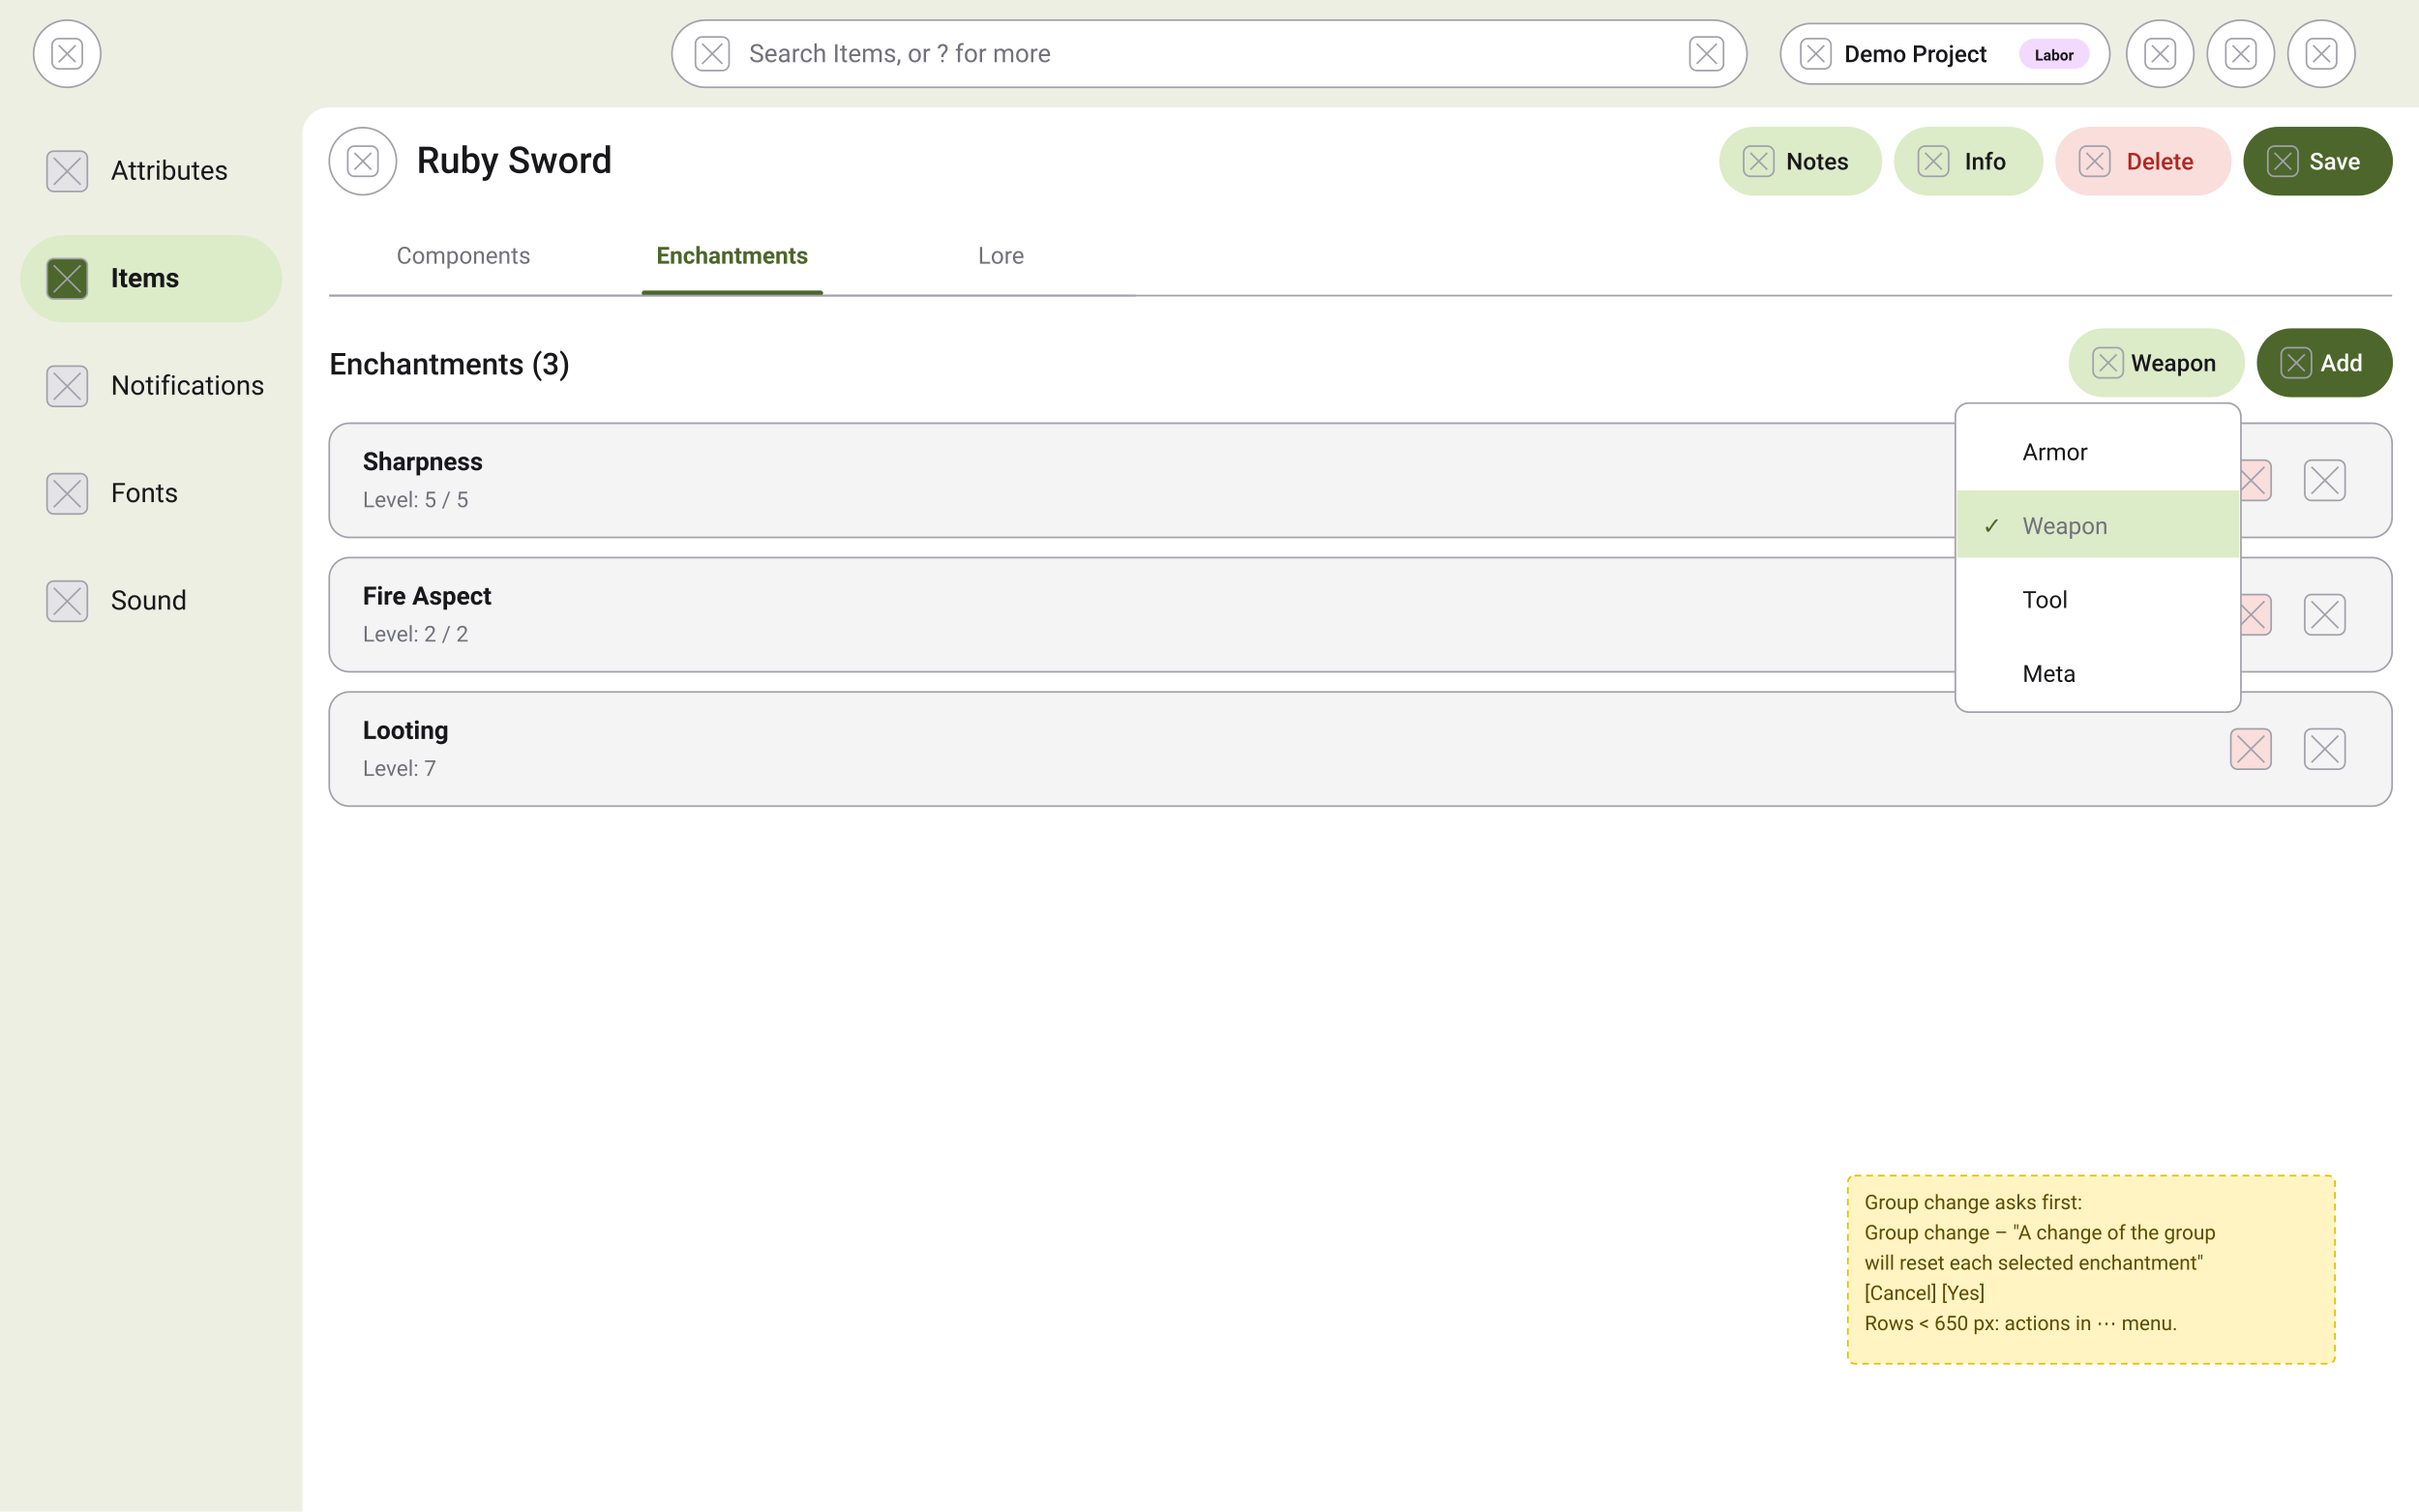
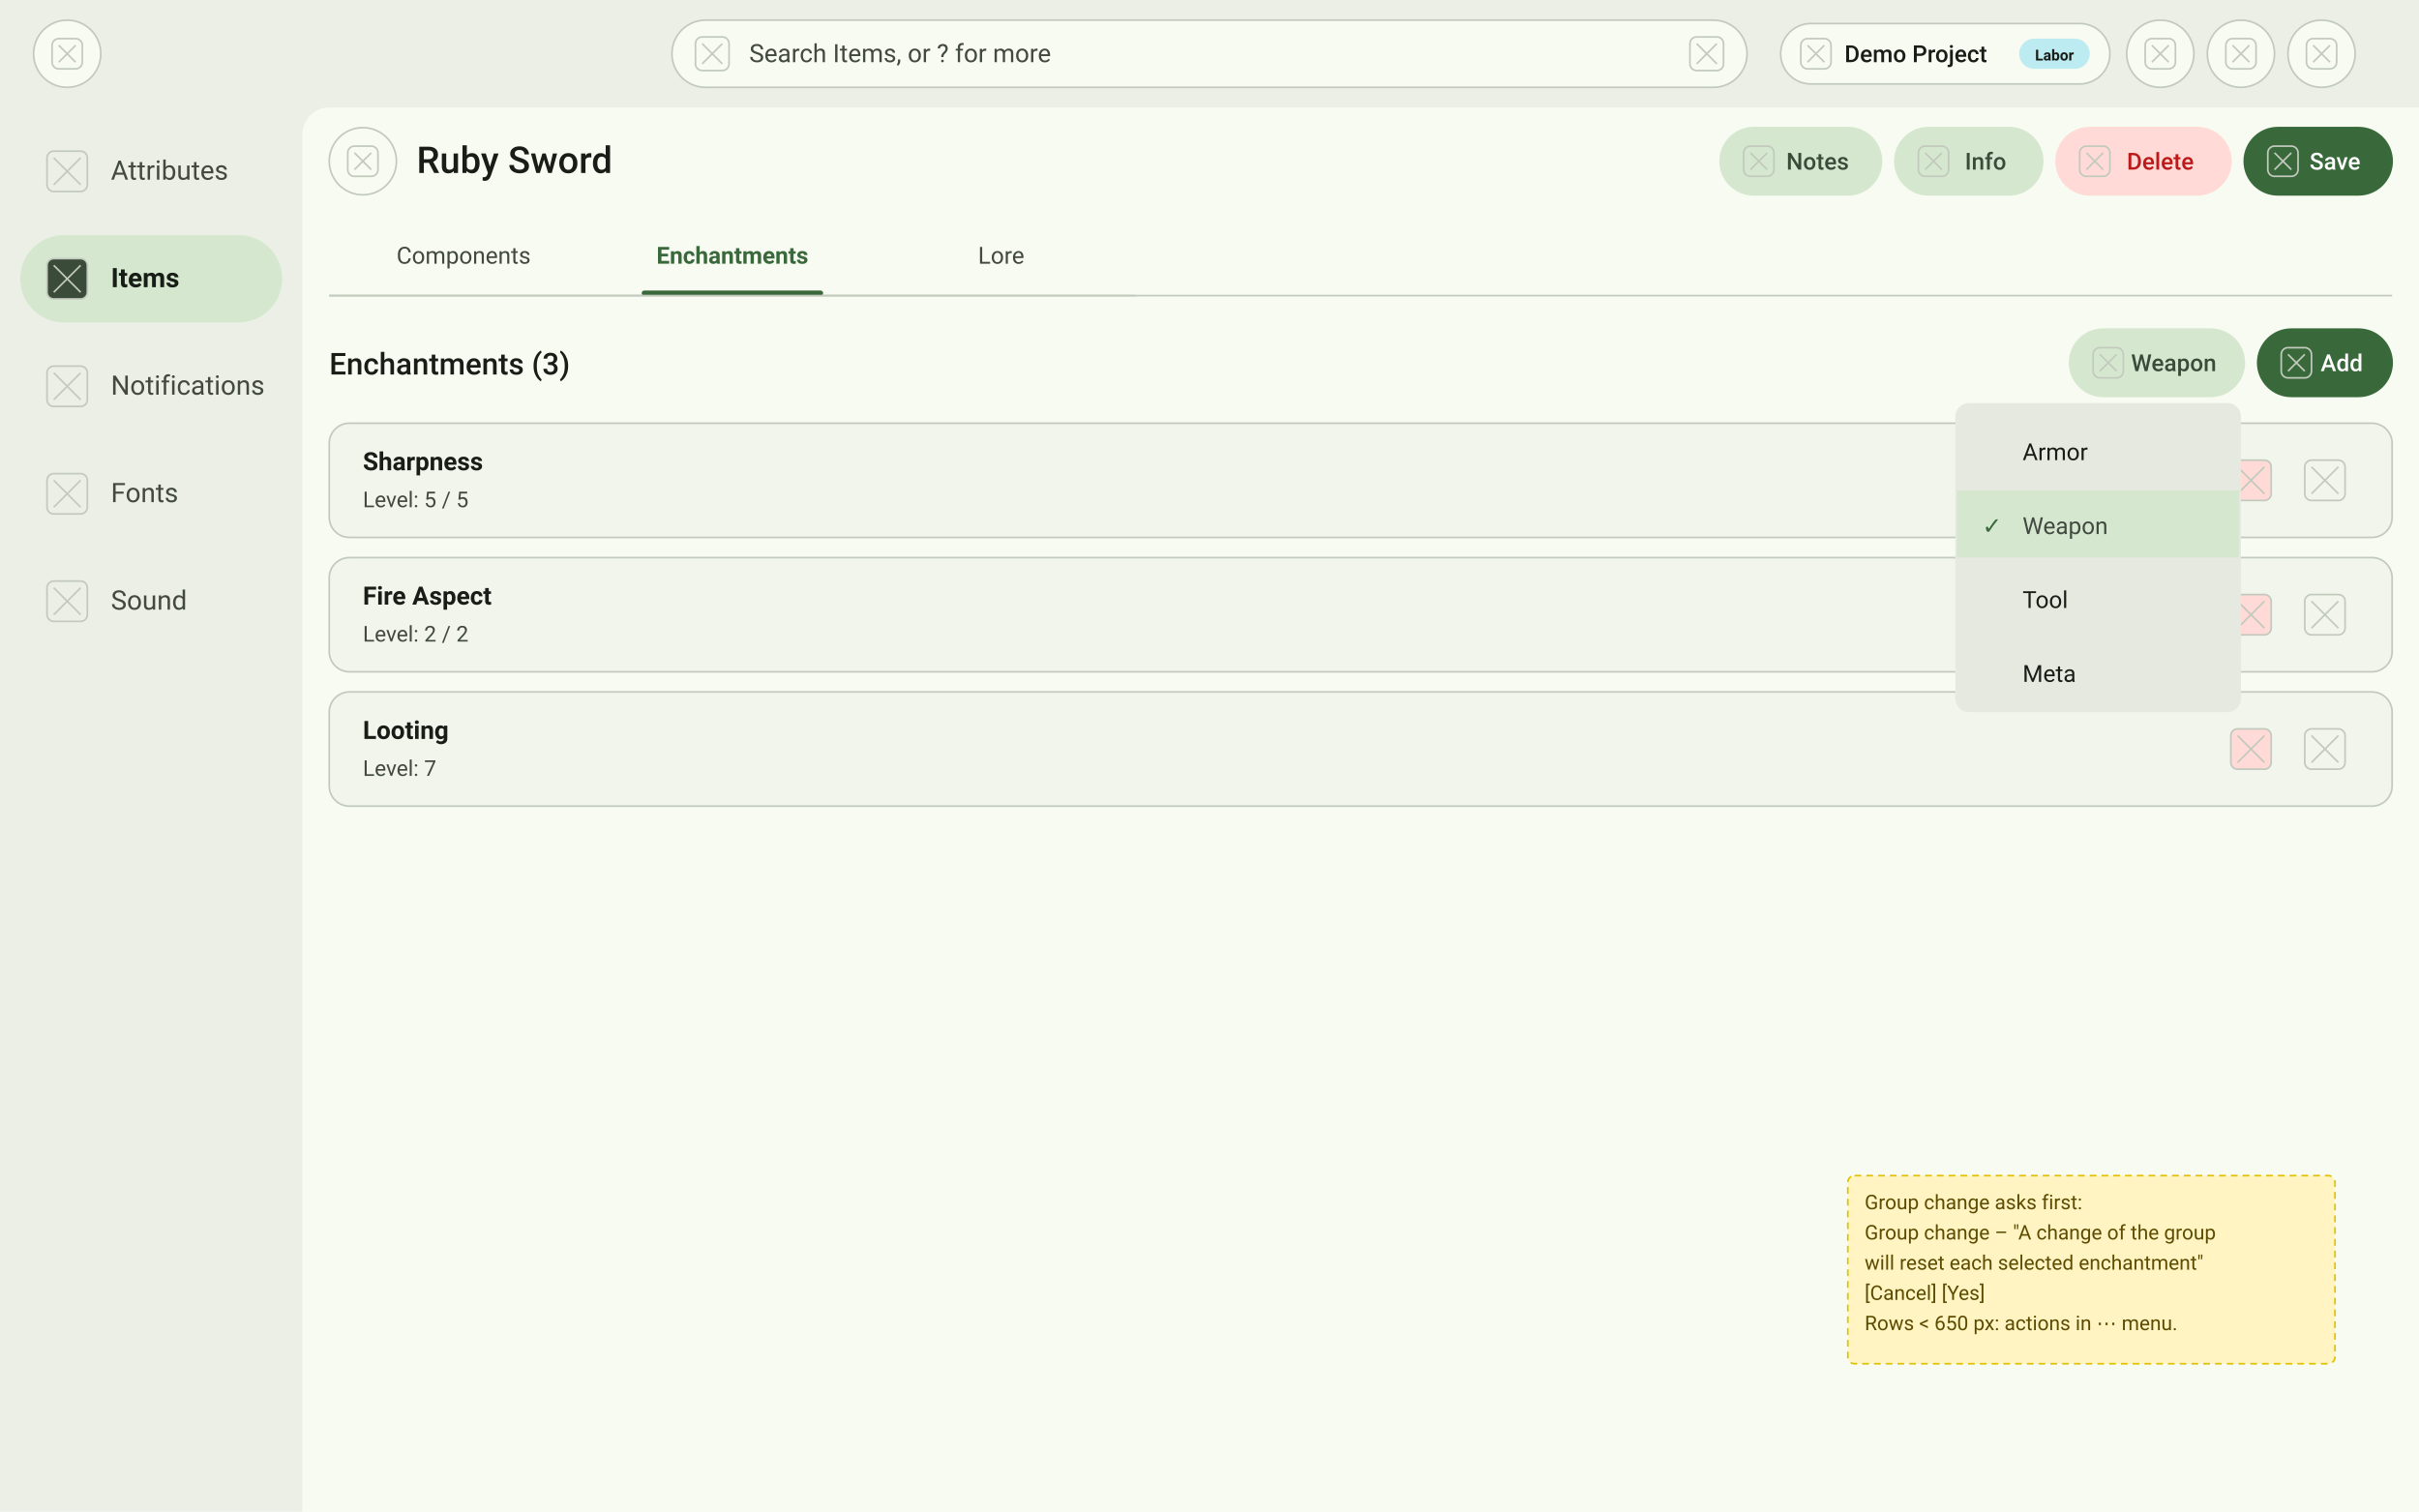
<svg xmlns="http://www.w3.org/2000/svg" width="1440" height="900" viewBox="0 0 1440 900">
-   <rect x="0" y="0" width="1440" height="900" rx="0" fill="#FFFFFF" stroke="none" stroke-width="1" />
-   <rect x="0" y="0" width="1440" height="900" rx="0" fill="#EEEFE3" stroke="none" stroke-width="1" />
-   <circle cx="40.0" cy="32.0" r="20.0" fill="#FFFFFF" stroke="#A1A1AA" />
-   <rect x="31.0" y="23.0" width="18" height="18" rx="4" fill="none" stroke="#A1A1AA" stroke-width="1" />
-   <line x1="35.0" y1="27.0" x2="45.0" y2="37.0" stroke="#A1A1AA" stroke-width="1" />
-   <line x1="45.0" y1="27.0" x2="35.0" y2="37.0" stroke="#A1A1AA" stroke-width="1" />
-   <rect x="400.0" y="12" width="640" height="40" rx="20" fill="#FFFFFF" stroke="#A1A1AA" stroke-width="1" />
-   <rect x="414.0" y="22" width="20" height="20" rx="4" fill="none" stroke="#A1A1AA" stroke-width="1" />
-   <line x1="418.0" y1="26" x2="430.0" y2="38" stroke="#A1A1AA" stroke-width="1" />
-   <line x1="430.0" y1="26" x2="418.0" y2="38" stroke="#A1A1AA" stroke-width="1" />
-   <text x="446.0" y="37" font-family="Work Sans, Roboto, Arial, sans-serif" font-size="15" font-weight="400" fill="#71717A" text-anchor="start">Search Items, or ? for more</text>
-   <rect x="1006.0" y="22" width="20" height="20" rx="4" fill="none" stroke="#A1A1AA" stroke-width="1" />
-   <line x1="1010.0" y1="26" x2="1022.0" y2="38" stroke="#A1A1AA" stroke-width="1" />
-   <line x1="1022.0" y1="26" x2="1010.0" y2="38" stroke="#A1A1AA" stroke-width="1" />
-   <rect x="1060" y="14" width="196" height="36" rx="18" fill="#FFFFFF" stroke="#A1A1AA" stroke-width="1" />
-   <rect x="1072" y="23" width="18" height="18" rx="4" fill="none" stroke="#A1A1AA" stroke-width="1" />
-   <line x1="1076" y1="27" x2="1086" y2="37" stroke="#A1A1AA" stroke-width="1" />
-   <line x1="1086" y1="27" x2="1076" y2="37" stroke="#A1A1AA" stroke-width="1" />
-   <text x="1098" y="37" font-family="Work Sans, Roboto, Arial, sans-serif" font-size="14" font-weight="500" fill="#18181B" text-anchor="start">Demo Project</text>
-   <rect x="1202" y="23" width="42" height="18" rx="9" fill="#F2DAFF" stroke="none" stroke-width="1" />
-   <text x="1223" y="36" font-family="Work Sans, Roboto, Arial, sans-serif" font-size="9" font-weight="700" fill="#18181B" text-anchor="middle">Labor</text>
-   <circle cx="1286.0" cy="32.0" r="20.0" fill="#FFFFFF" stroke="#A1A1AA" />
-   <rect x="1277.0" y="23.0" width="18" height="18" rx="4" fill="none" stroke="#A1A1AA" stroke-width="1" />
-   <line x1="1281.0" y1="27.0" x2="1291.0" y2="37.0" stroke="#A1A1AA" stroke-width="1" />
-   <line x1="1291.0" y1="27.0" x2="1281.0" y2="37.0" stroke="#A1A1AA" stroke-width="1" />
-   <circle cx="1334.0" cy="32.0" r="20.0" fill="#FFFFFF" stroke="#A1A1AA" />
-   <rect x="1325.0" y="23.0" width="18" height="18" rx="4" fill="none" stroke="#A1A1AA" stroke-width="1" />
-   <line x1="1329.0" y1="27.0" x2="1339.0" y2="37.0" stroke="#A1A1AA" stroke-width="1" />
-   <line x1="1339.0" y1="27.0" x2="1329.0" y2="37.0" stroke="#A1A1AA" stroke-width="1" />
-   <circle cx="1382.0" cy="32.0" r="20.0" fill="#FFFFFF" stroke="#A1A1AA" />
-   <rect x="1373.0" y="23.0" width="18" height="18" rx="4" fill="none" stroke="#A1A1AA" stroke-width="1" />
-   <line x1="1377.0" y1="27.0" x2="1387.0" y2="37.0" stroke="#A1A1AA" stroke-width="1" />
-   <line x1="1387.0" y1="27.0" x2="1377.0" y2="37.0" stroke="#A1A1AA" stroke-width="1" />
-   <rect x="28" y="90" width="24" height="24" rx="4" fill="#E4E4E7" stroke="#A1A1AA" stroke-width="1" />
-   <line x1="32" y1="94" x2="48" y2="110" stroke="#A1A1AA" stroke-width="1" />
-   <line x1="48" y1="94" x2="32" y2="110" stroke="#A1A1AA" stroke-width="1" />
-   <text x="66" y="107" font-family="Work Sans, Roboto, Arial, sans-serif" font-size="16" font-weight="400" fill="#18181B" text-anchor="start">Attributes</text>
-   <rect x="12" y="140" width="156" height="52" rx="26" fill="#DCEBC8" stroke="none" stroke-width="1" />
-   <rect x="28" y="154" width="24" height="24" rx="4" fill="#4C662B" stroke="#A1A1AA" stroke-width="1" />
-   <line x1="32" y1="158" x2="48" y2="174" stroke="#A1A1AA" stroke-width="1" />
-   <line x1="48" y1="158" x2="32" y2="174" stroke="#A1A1AA" stroke-width="1" />
-   <text x="66" y="171" font-family="Work Sans, Roboto, Arial, sans-serif" font-size="16" font-weight="600" fill="#18181B" text-anchor="start">Items</text>
-   <rect x="28" y="218" width="24" height="24" rx="4" fill="#E4E4E7" stroke="#A1A1AA" stroke-width="1" />
-   <line x1="32" y1="222" x2="48" y2="238" stroke="#A1A1AA" stroke-width="1" />
-   <line x1="48" y1="222" x2="32" y2="238" stroke="#A1A1AA" stroke-width="1" />
-   <text x="66" y="235" font-family="Work Sans, Roboto, Arial, sans-serif" font-size="16" font-weight="400" fill="#18181B" text-anchor="start">Notifications</text>
-   <rect x="28" y="282" width="24" height="24" rx="4" fill="#E4E4E7" stroke="#A1A1AA" stroke-width="1" />
-   <line x1="32" y1="286" x2="48" y2="302" stroke="#A1A1AA" stroke-width="1" />
-   <line x1="48" y1="286" x2="32" y2="302" stroke="#A1A1AA" stroke-width="1" />
-   <text x="66" y="299" font-family="Work Sans, Roboto, Arial, sans-serif" font-size="16" font-weight="400" fill="#18181B" text-anchor="start">Fonts</text>
-   <rect x="28" y="346" width="24" height="24" rx="4" fill="#E4E4E7" stroke="#A1A1AA" stroke-width="1" />
-   <line x1="32" y1="350" x2="48" y2="366" stroke="#A1A1AA" stroke-width="1" />
-   <line x1="48" y1="350" x2="32" y2="366" stroke="#A1A1AA" stroke-width="1" />
-   <text x="66" y="363" font-family="Work Sans, Roboto, Arial, sans-serif" font-size="16" font-weight="400" fill="#18181B" text-anchor="start">Sound</text>
-   <rect x="180" y="64" width="1280" height="856" rx="16" fill="#FFFFFF" stroke="none" stroke-width="1" />
-   <circle cx="216.0" cy="96.0" r="20.0" fill="#FFFFFF" stroke="#A1A1AA" />
-   <rect x="207.0" y="87.0" width="18" height="18" rx="4" fill="none" stroke="#A1A1AA" stroke-width="1" />
-   <line x1="211.0" y1="91.0" x2="221.0" y2="101.0" stroke="#A1A1AA" stroke-width="1" />
-   <line x1="221.0" y1="91.0" x2="211.0" y2="101.0" stroke="#A1A1AA" stroke-width="1" />
-   <text x="248" y="103" font-family="Work Sans, Roboto, Arial, sans-serif" font-size="22" font-weight="500" fill="#18181B" text-anchor="start">Ruby Sword</text>
-   <rect x="1336" y="76" width="88" height="40" rx="20.0" fill="#4C662B" stroke="#4C662B" stroke-width="1" />
-   <rect x="1350" y="87.0" width="18" height="18" rx="4" fill="none" stroke="#A1A1AA" stroke-width="1" />
-   <line x1="1354" y1="91.0" x2="1364" y2="101.0" stroke="#A1A1AA" stroke-width="1" />
-   <line x1="1364" y1="91.0" x2="1354" y2="101.0" stroke="#A1A1AA" stroke-width="1" />
+   <rect x="0" y="0" width="1440" height="900" rx="0" fill="#F7FBF1" stroke="none" stroke-width="1" />
+   <rect x="0" y="0" width="1440" height="900" rx="0" fill="#EBEFE6" stroke="none" stroke-width="1" />
+   <circle cx="40.0" cy="32.0" r="20.0" fill="#F7FBF1" stroke="#C2C9BD" />
+   <rect x="31.0" y="23.0" width="18" height="18" rx="4" fill="none" stroke="#C2C9BD" stroke-width="1" />
+   <line x1="35.0" y1="27.0" x2="45.0" y2="37.0" stroke="#C2C9BD" stroke-width="1" />
+   <line x1="45.0" y1="27.0" x2="35.0" y2="37.0" stroke="#C2C9BD" stroke-width="1" />
+   <rect x="400.0" y="12" width="640" height="40" rx="20" fill="#F7FBF1" stroke="#C2C9BD" stroke-width="1" />
+   <rect x="414.0" y="22" width="20" height="20" rx="4" fill="none" stroke="#C2C9BD" stroke-width="1" />
+   <line x1="418.0" y1="26" x2="430.0" y2="38" stroke="#C2C9BD" stroke-width="1" />
+   <line x1="430.0" y1="26" x2="418.0" y2="38" stroke="#C2C9BD" stroke-width="1" />
+   <text x="446.0" y="37" font-family="Work Sans, Roboto, Arial, sans-serif" font-size="15" font-weight="400" fill="#424940" text-anchor="start">Search Items, or ? for more</text>
+   <rect x="1006.0" y="22" width="20" height="20" rx="4" fill="none" stroke="#C2C9BD" stroke-width="1" />
+   <line x1="1010.0" y1="26" x2="1022.0" y2="38" stroke="#C2C9BD" stroke-width="1" />
+   <line x1="1022.0" y1="26" x2="1010.0" y2="38" stroke="#C2C9BD" stroke-width="1" />
+   <rect x="1060" y="14" width="196" height="36" rx="18" fill="#F7FBF1" stroke="#C2C9BD" stroke-width="1" />
+   <rect x="1072" y="23" width="18" height="18" rx="4" fill="none" stroke="#C2C9BD" stroke-width="1" />
+   <line x1="1076" y1="27" x2="1086" y2="37" stroke="#C2C9BD" stroke-width="1" />
+   <line x1="1086" y1="27" x2="1076" y2="37" stroke="#C2C9BD" stroke-width="1" />
+   <text x="1098" y="37" font-family="Work Sans, Roboto, Arial, sans-serif" font-size="14" font-weight="500" fill="#181D17" text-anchor="start">Demo Project</text>
+   <rect x="1202" y="23" width="42" height="18" rx="9" fill="#BCEBF1" stroke="none" stroke-width="1" />
+   <text x="1223" y="36" font-family="Work Sans, Roboto, Arial, sans-serif" font-size="9" font-weight="700" fill="#181D17" text-anchor="middle">Labor</text>
+   <circle cx="1286.0" cy="32.0" r="20.0" fill="#F7FBF1" stroke="#C2C9BD" />
+   <rect x="1277.0" y="23.0" width="18" height="18" rx="4" fill="none" stroke="#C2C9BD" stroke-width="1" />
+   <line x1="1281.0" y1="27.0" x2="1291.0" y2="37.0" stroke="#C2C9BD" stroke-width="1" />
+   <line x1="1291.0" y1="27.0" x2="1281.0" y2="37.0" stroke="#C2C9BD" stroke-width="1" />
+   <circle cx="1334.0" cy="32.0" r="20.0" fill="#F7FBF1" stroke="#C2C9BD" />
+   <rect x="1325.0" y="23.0" width="18" height="18" rx="4" fill="none" stroke="#C2C9BD" stroke-width="1" />
+   <line x1="1329.0" y1="27.0" x2="1339.0" y2="37.0" stroke="#C2C9BD" stroke-width="1" />
+   <line x1="1339.0" y1="27.0" x2="1329.0" y2="37.0" stroke="#C2C9BD" stroke-width="1" />
+   <circle cx="1382.0" cy="32.0" r="20.0" fill="#F7FBF1" stroke="#C2C9BD" />
+   <rect x="1373.0" y="23.0" width="18" height="18" rx="4" fill="none" stroke="#C2C9BD" stroke-width="1" />
+   <line x1="1377.0" y1="27.0" x2="1387.0" y2="37.0" stroke="#C2C9BD" stroke-width="1" />
+   <line x1="1387.0" y1="27.0" x2="1377.0" y2="37.0" stroke="#C2C9BD" stroke-width="1" />
+   <rect x="28" y="90" width="24" height="24" rx="4" fill="none" stroke="#C2C9BD" stroke-width="1" />
+   <line x1="32" y1="94" x2="48" y2="110" stroke="#C2C9BD" stroke-width="1" />
+   <line x1="48" y1="94" x2="32" y2="110" stroke="#C2C9BD" stroke-width="1" />
+   <text x="66" y="107" font-family="Work Sans, Roboto, Arial, sans-serif" font-size="16" font-weight="400" fill="#424940" text-anchor="start">Attributes</text>
+   <rect x="12" y="140" width="156" height="52" rx="26" fill="#D5E8CF" stroke="none" stroke-width="1" />
+   <rect x="28" y="154" width="24" height="24" rx="4" fill="#3B4B39" stroke="#C2C9BD" stroke-width="1" />
+   <line x1="32" y1="158" x2="48" y2="174" stroke="#C2C9BD" stroke-width="1" />
+   <line x1="48" y1="158" x2="32" y2="174" stroke="#C2C9BD" stroke-width="1" />
+   <text x="66" y="171" font-family="Work Sans, Roboto, Arial, sans-serif" font-size="16" font-weight="600" fill="#181D17" text-anchor="start">Items</text>
+   <rect x="28" y="218" width="24" height="24" rx="4" fill="none" stroke="#C2C9BD" stroke-width="1" />
+   <line x1="32" y1="222" x2="48" y2="238" stroke="#C2C9BD" stroke-width="1" />
+   <line x1="48" y1="222" x2="32" y2="238" stroke="#C2C9BD" stroke-width="1" />
+   <text x="66" y="235" font-family="Work Sans, Roboto, Arial, sans-serif" font-size="16" font-weight="400" fill="#424940" text-anchor="start">Notifications</text>
+   <rect x="28" y="282" width="24" height="24" rx="4" fill="none" stroke="#C2C9BD" stroke-width="1" />
+   <line x1="32" y1="286" x2="48" y2="302" stroke="#C2C9BD" stroke-width="1" />
+   <line x1="48" y1="286" x2="32" y2="302" stroke="#C2C9BD" stroke-width="1" />
+   <text x="66" y="299" font-family="Work Sans, Roboto, Arial, sans-serif" font-size="16" font-weight="400" fill="#424940" text-anchor="start">Fonts</text>
+   <rect x="28" y="346" width="24" height="24" rx="4" fill="none" stroke="#C2C9BD" stroke-width="1" />
+   <line x1="32" y1="350" x2="48" y2="366" stroke="#C2C9BD" stroke-width="1" />
+   <line x1="48" y1="350" x2="32" y2="366" stroke="#C2C9BD" stroke-width="1" />
+   <text x="66" y="363" font-family="Work Sans, Roboto, Arial, sans-serif" font-size="16" font-weight="400" fill="#424940" text-anchor="start">Sound</text>
+   <rect x="180" y="64" width="1280" height="856" rx="16" fill="#F7FBF1" stroke="none" stroke-width="1" />
+   <circle cx="216.0" cy="96.0" r="20.0" fill="#F7FBF1" stroke="#C2C9BD" />
+   <rect x="207.0" y="87.0" width="18" height="18" rx="4" fill="none" stroke="#C2C9BD" stroke-width="1" />
+   <line x1="211.0" y1="91.0" x2="221.0" y2="101.0" stroke="#C2C9BD" stroke-width="1" />
+   <line x1="221.0" y1="91.0" x2="211.0" y2="101.0" stroke="#C2C9BD" stroke-width="1" />
+   <text x="248" y="103" font-family="Work Sans, Roboto, Arial, sans-serif" font-size="22" font-weight="500" fill="#181D17" text-anchor="start">Ruby Sword</text>
+   <rect x="1336" y="76" width="88" height="40" rx="20.0" fill="#39693B" stroke="#39693B" stroke-width="1" />
+   <rect x="1350" y="87.0" width="18" height="18" rx="4" fill="none" stroke="#C2C9BD" stroke-width="1" />
+   <line x1="1354" y1="91.0" x2="1364" y2="101.0" stroke="#C2C9BD" stroke-width="1" />
+   <line x1="1364" y1="91.0" x2="1354" y2="101.0" stroke="#C2C9BD" stroke-width="1" />
  <text x="1390.0" y="101.0" font-family="Work Sans, Roboto, Arial, sans-serif" font-size="14" font-weight="500" fill="#FFFFFF" text-anchor="middle">Save</text>
-   <rect x="1224" y="76" width="104" height="40" rx="20.0" fill="#F9DEDC" stroke="#F9DEDC" stroke-width="1" />
-   <rect x="1238" y="87.0" width="18" height="18" rx="4" fill="none" stroke="#A1A1AA" stroke-width="1" />
-   <line x1="1242" y1="91.0" x2="1252" y2="101.0" stroke="#A1A1AA" stroke-width="1" />
-   <line x1="1252" y1="91.0" x2="1242" y2="101.0" stroke="#A1A1AA" stroke-width="1" />
-   <text x="1286.0" y="101.0" font-family="Work Sans, Roboto, Arial, sans-serif" font-size="14" font-weight="500" fill="#B3261E" text-anchor="middle">Delete</text>
-   <rect x="1128" y="76" width="88" height="40" rx="20.0" fill="#DCEBC8" stroke="#DCEBC8" stroke-width="1" />
-   <rect x="1142" y="87.0" width="18" height="18" rx="4" fill="none" stroke="#A1A1AA" stroke-width="1" />
-   <line x1="1146" y1="91.0" x2="1156" y2="101.0" stroke="#A1A1AA" stroke-width="1" />
-   <line x1="1156" y1="91.0" x2="1146" y2="101.0" stroke="#A1A1AA" stroke-width="1" />
-   <text x="1182.0" y="101.0" font-family="Work Sans, Roboto, Arial, sans-serif" font-size="14" font-weight="500" fill="#18181B" text-anchor="middle">Info</text>
-   <rect x="1024" y="76" width="96" height="40" rx="20.0" fill="#DCEBC8" stroke="#DCEBC8" stroke-width="1" />
-   <rect x="1038" y="87.0" width="18" height="18" rx="4" fill="none" stroke="#A1A1AA" stroke-width="1" />
-   <line x1="1042" y1="91.0" x2="1052" y2="101.0" stroke="#A1A1AA" stroke-width="1" />
-   <line x1="1052" y1="91.0" x2="1042" y2="101.0" stroke="#A1A1AA" stroke-width="1" />
-   <text x="1082.0" y="101.0" font-family="Work Sans, Roboto, Arial, sans-serif" font-size="14" font-weight="500" fill="#18181B" text-anchor="middle">Notes</text>
-   <line x1="196" y1="176" x2="676" y2="176" stroke="#A1A1AA" stroke-width="1" />
-   <text x="276.0" y="157.0" font-family="Work Sans, Roboto, Arial, sans-serif" font-size="14" font-weight="400" fill="#71717A" text-anchor="middle">Components</text>
-   <text x="436.0" y="157.0" font-family="Work Sans, Roboto, Arial, sans-serif" font-size="14" font-weight="600" fill="#4C662B" text-anchor="middle">Enchantments</text>
-   <rect x="382.0" y="173" width="108" height="3" rx="1.5" fill="#4C662B" stroke="none" stroke-width="1" />
-   <text x="596.0" y="157.0" font-family="Work Sans, Roboto, Arial, sans-serif" font-size="14" font-weight="400" fill="#71717A" text-anchor="middle">Lore</text>
-   <line x1="196" y1="176" x2="1424" y2="176" stroke="#A1A1AA" stroke-width="1" />
-   <text x="196" y="223" font-family="Work Sans, Roboto, Arial, sans-serif" font-size="18" font-weight="500" fill="#18181B" text-anchor="start">Enchantments (3)</text>
-   <rect x="1344" y="196" width="80" height="40" rx="20.0" fill="#4C662B" stroke="#4C662B" stroke-width="1" />
-   <rect x="1358" y="207.0" width="18" height="18" rx="4" fill="none" stroke="#A1A1AA" stroke-width="1" />
-   <line x1="1362" y1="211.0" x2="1372" y2="221.0" stroke="#A1A1AA" stroke-width="1" />
-   <line x1="1372" y1="211.0" x2="1362" y2="221.0" stroke="#A1A1AA" stroke-width="1" />
+   <rect x="1224" y="76" width="104" height="40" rx="20.0" fill="#FFDAD6" stroke="#FFDAD6" stroke-width="1" />
+   <rect x="1238" y="87.0" width="18" height="18" rx="4" fill="none" stroke="#C2C9BD" stroke-width="1" />
+   <line x1="1242" y1="91.0" x2="1252" y2="101.0" stroke="#C2C9BD" stroke-width="1" />
+   <line x1="1252" y1="91.0" x2="1242" y2="101.0" stroke="#C2C9BD" stroke-width="1" />
+   <text x="1286.0" y="101.0" font-family="Work Sans, Roboto, Arial, sans-serif" font-size="14" font-weight="500" fill="#BA1A1A" text-anchor="middle">Delete</text>
+   <rect x="1128" y="76" width="88" height="40" rx="20.0" fill="#D5E8CF" stroke="#D5E8CF" stroke-width="1" />
+   <rect x="1142" y="87.0" width="18" height="18" rx="4" fill="none" stroke="#C2C9BD" stroke-width="1" />
+   <line x1="1146" y1="91.0" x2="1156" y2="101.0" stroke="#C2C9BD" stroke-width="1" />
+   <line x1="1156" y1="91.0" x2="1146" y2="101.0" stroke="#C2C9BD" stroke-width="1" />
+   <text x="1182.0" y="101.0" font-family="Work Sans, Roboto, Arial, sans-serif" font-size="14" font-weight="500" fill="#3B4B39" text-anchor="middle">Info</text>
+   <rect x="1024" y="76" width="96" height="40" rx="20.0" fill="#D5E8CF" stroke="#D5E8CF" stroke-width="1" />
+   <rect x="1038" y="87.0" width="18" height="18" rx="4" fill="none" stroke="#C2C9BD" stroke-width="1" />
+   <line x1="1042" y1="91.0" x2="1052" y2="101.0" stroke="#C2C9BD" stroke-width="1" />
+   <line x1="1052" y1="91.0" x2="1042" y2="101.0" stroke="#C2C9BD" stroke-width="1" />
+   <text x="1082.0" y="101.0" font-family="Work Sans, Roboto, Arial, sans-serif" font-size="14" font-weight="500" fill="#3B4B39" text-anchor="middle">Notes</text>
+   <line x1="196" y1="176" x2="676" y2="176" stroke="#C2C9BD" stroke-width="1" />
+   <text x="276.0" y="157.0" font-family="Work Sans, Roboto, Arial, sans-serif" font-size="14" font-weight="400" fill="#424940" text-anchor="middle">Components</text>
+   <text x="436.0" y="157.0" font-family="Work Sans, Roboto, Arial, sans-serif" font-size="14" font-weight="600" fill="#39693B" text-anchor="middle">Enchantments</text>
+   <rect x="382.0" y="173" width="108" height="3" rx="1.5" fill="#39693B" stroke="none" stroke-width="1" />
+   <text x="596.0" y="157.0" font-family="Work Sans, Roboto, Arial, sans-serif" font-size="14" font-weight="400" fill="#424940" text-anchor="middle">Lore</text>
+   <line x1="196" y1="176" x2="1424" y2="176" stroke="#C2C9BD" stroke-width="1" />
+   <text x="196" y="223" font-family="Work Sans, Roboto, Arial, sans-serif" font-size="18" font-weight="500" fill="#181D17" text-anchor="start">Enchantments (3)</text>
+   <rect x="1344" y="196" width="80" height="40" rx="20.0" fill="#39693B" stroke="#39693B" stroke-width="1" />
+   <rect x="1358" y="207.0" width="18" height="18" rx="4" fill="none" stroke="#C2C9BD" stroke-width="1" />
+   <line x1="1362" y1="211.0" x2="1372" y2="221.0" stroke="#C2C9BD" stroke-width="1" />
+   <line x1="1372" y1="211.0" x2="1362" y2="221.0" stroke="#C2C9BD" stroke-width="1" />
  <text x="1394.0" y="221.0" font-family="Work Sans, Roboto, Arial, sans-serif" font-size="14" font-weight="500" fill="#FFFFFF" text-anchor="middle">Add</text>
-   <rect x="1232" y="196" width="104" height="40" rx="20.0" fill="#DCEBC8" stroke="#DCEBC8" stroke-width="1" />
-   <rect x="1246" y="207.0" width="18" height="18" rx="4" fill="none" stroke="#A1A1AA" stroke-width="1" />
-   <line x1="1250" y1="211.0" x2="1260" y2="221.0" stroke="#A1A1AA" stroke-width="1" />
-   <line x1="1260" y1="211.0" x2="1250" y2="221.0" stroke="#A1A1AA" stroke-width="1" />
-   <text x="1294.0" y="221.0" font-family="Work Sans, Roboto, Arial, sans-serif" font-size="14" font-weight="500" fill="#18181B" text-anchor="middle">Weapon</text>
-   <rect x="196" y="252" width="1228" height="68" rx="12" fill="#F4F4F5" stroke="#A1A1AA" stroke-width="1" />
-   <text x="216" y="280" font-family="Work Sans, Roboto, Arial, sans-serif" font-size="15" font-weight="700" fill="#18181B" text-anchor="start">Sharpness</text>
-   <text x="216" y="302" font-family="Work Sans, Roboto, Arial, sans-serif" font-size="13" font-weight="400" fill="#71717A" text-anchor="start">Level: 5 / 5</text>
-   <rect x="1328" y="274" width="24" height="24" rx="4" fill="#F9DEDC" stroke="#A1A1AA" stroke-width="1" />
-   <line x1="1332" y1="278" x2="1348" y2="294" stroke="#A1A1AA" stroke-width="1" />
-   <line x1="1348" y1="278" x2="1332" y2="294" stroke="#A1A1AA" stroke-width="1" />
-   <rect x="1372" y="274" width="24" height="24" rx="4" fill="none" stroke="#A1A1AA" stroke-width="1" />
-   <line x1="1376" y1="278" x2="1392" y2="294" stroke="#A1A1AA" stroke-width="1" />
-   <line x1="1392" y1="278" x2="1376" y2="294" stroke="#A1A1AA" stroke-width="1" />
-   <rect x="196" y="332" width="1228" height="68" rx="12" fill="#F4F4F5" stroke="#A1A1AA" stroke-width="1" />
-   <text x="216" y="360" font-family="Work Sans, Roboto, Arial, sans-serif" font-size="15" font-weight="700" fill="#18181B" text-anchor="start">Fire Aspect</text>
-   <text x="216" y="382" font-family="Work Sans, Roboto, Arial, sans-serif" font-size="13" font-weight="400" fill="#71717A" text-anchor="start">Level: 2 / 2</text>
-   <rect x="1328" y="354" width="24" height="24" rx="4" fill="#F9DEDC" stroke="#A1A1AA" stroke-width="1" />
-   <line x1="1332" y1="358" x2="1348" y2="374" stroke="#A1A1AA" stroke-width="1" />
-   <line x1="1348" y1="358" x2="1332" y2="374" stroke="#A1A1AA" stroke-width="1" />
-   <rect x="1372" y="354" width="24" height="24" rx="4" fill="none" stroke="#A1A1AA" stroke-width="1" />
-   <line x1="1376" y1="358" x2="1392" y2="374" stroke="#A1A1AA" stroke-width="1" />
-   <line x1="1392" y1="358" x2="1376" y2="374" stroke="#A1A1AA" stroke-width="1" />
-   <rect x="196" y="412" width="1228" height="68" rx="12" fill="#F4F4F5" stroke="#A1A1AA" stroke-width="1" />
-   <text x="216" y="440" font-family="Work Sans, Roboto, Arial, sans-serif" font-size="15" font-weight="700" fill="#18181B" text-anchor="start">Looting</text>
-   <text x="216" y="462" font-family="Work Sans, Roboto, Arial, sans-serif" font-size="13" font-weight="400" fill="#71717A" text-anchor="start">Level: 7</text>
-   <rect x="1328" y="434" width="24" height="24" rx="4" fill="#F9DEDC" stroke="#A1A1AA" stroke-width="1" />
-   <line x1="1332" y1="438" x2="1348" y2="454" stroke="#A1A1AA" stroke-width="1" />
-   <line x1="1348" y1="438" x2="1332" y2="454" stroke="#A1A1AA" stroke-width="1" />
-   <rect x="1372" y="434" width="24" height="24" rx="4" fill="none" stroke="#A1A1AA" stroke-width="1" />
-   <line x1="1376" y1="438" x2="1392" y2="454" stroke="#A1A1AA" stroke-width="1" />
-   <line x1="1392" y1="438" x2="1376" y2="454" stroke="#A1A1AA" stroke-width="1" />
-   <rect x="1164" y="240" width="170" height="184" rx="8" fill="#FFFFFF" stroke="#A1A1AA" stroke-width="1" />
-   <text x="1204" y="274" font-family="Work Sans, Roboto, Arial, sans-serif" font-size="14" font-weight="400" fill="#18181B" text-anchor="start">Armor</text>
-   <rect x="1165" y="292" width="168" height="40" rx="0" fill="#DCEBC8" stroke="none" stroke-width="1" />
-   <text x="1180" y="318" font-family="Work Sans, Roboto, Arial, sans-serif" font-size="14" font-weight="400" fill="#4C662B" text-anchor="start">✓</text>
-   <text x="1204" y="318" font-family="Work Sans, Roboto, Arial, sans-serif" font-size="14" font-weight="400" fill="#71717A" text-anchor="start">Weapon</text>
-   <text x="1204" y="362" font-family="Work Sans, Roboto, Arial, sans-serif" font-size="14" font-weight="400" fill="#18181B" text-anchor="start">Tool</text>
-   <text x="1204" y="406" font-family="Work Sans, Roboto, Arial, sans-serif" font-size="14" font-weight="400" fill="#18181B" text-anchor="start">Meta</text>
+   <rect x="1232" y="196" width="104" height="40" rx="20.0" fill="#D5E8CF" stroke="#D5E8CF" stroke-width="1" />
+   <rect x="1246" y="207.0" width="18" height="18" rx="4" fill="none" stroke="#C2C9BD" stroke-width="1" />
+   <line x1="1250" y1="211.0" x2="1260" y2="221.0" stroke="#C2C9BD" stroke-width="1" />
+   <line x1="1260" y1="211.0" x2="1250" y2="221.0" stroke="#C2C9BD" stroke-width="1" />
+   <text x="1294.0" y="221.0" font-family="Work Sans, Roboto, Arial, sans-serif" font-size="14" font-weight="500" fill="#3B4B39" text-anchor="middle">Weapon</text>
+   <rect x="196" y="252" width="1228" height="68" rx="12" fill="#F1F5EC" stroke="#C2C9BD" stroke-width="1" />
+   <text x="216" y="280" font-family="Work Sans, Roboto, Arial, sans-serif" font-size="15" font-weight="700" fill="#181D17" text-anchor="start">Sharpness</text>
+   <text x="216" y="302" font-family="Work Sans, Roboto, Arial, sans-serif" font-size="13" font-weight="400" fill="#424940" text-anchor="start">Level: 5 / 5</text>
+   <rect x="1328" y="274" width="24" height="24" rx="4" fill="#FFDAD6" stroke="#C2C9BD" stroke-width="1" />
+   <line x1="1332" y1="278" x2="1348" y2="294" stroke="#C2C9BD" stroke-width="1" />
+   <line x1="1348" y1="278" x2="1332" y2="294" stroke="#C2C9BD" stroke-width="1" />
+   <rect x="1372" y="274" width="24" height="24" rx="4" fill="none" stroke="#C2C9BD" stroke-width="1" />
+   <line x1="1376" y1="278" x2="1392" y2="294" stroke="#C2C9BD" stroke-width="1" />
+   <line x1="1392" y1="278" x2="1376" y2="294" stroke="#C2C9BD" stroke-width="1" />
+   <rect x="196" y="332" width="1228" height="68" rx="12" fill="#F1F5EC" stroke="#C2C9BD" stroke-width="1" />
+   <text x="216" y="360" font-family="Work Sans, Roboto, Arial, sans-serif" font-size="15" font-weight="700" fill="#181D17" text-anchor="start">Fire Aspect</text>
+   <text x="216" y="382" font-family="Work Sans, Roboto, Arial, sans-serif" font-size="13" font-weight="400" fill="#424940" text-anchor="start">Level: 2 / 2</text>
+   <rect x="1328" y="354" width="24" height="24" rx="4" fill="#FFDAD6" stroke="#C2C9BD" stroke-width="1" />
+   <line x1="1332" y1="358" x2="1348" y2="374" stroke="#C2C9BD" stroke-width="1" />
+   <line x1="1348" y1="358" x2="1332" y2="374" stroke="#C2C9BD" stroke-width="1" />
+   <rect x="1372" y="354" width="24" height="24" rx="4" fill="none" stroke="#C2C9BD" stroke-width="1" />
+   <line x1="1376" y1="358" x2="1392" y2="374" stroke="#C2C9BD" stroke-width="1" />
+   <line x1="1392" y1="358" x2="1376" y2="374" stroke="#C2C9BD" stroke-width="1" />
+   <rect x="196" y="412" width="1228" height="68" rx="12" fill="#F1F5EC" stroke="#C2C9BD" stroke-width="1" />
+   <text x="216" y="440" font-family="Work Sans, Roboto, Arial, sans-serif" font-size="15" font-weight="700" fill="#181D17" text-anchor="start">Looting</text>
+   <text x="216" y="462" font-family="Work Sans, Roboto, Arial, sans-serif" font-size="13" font-weight="400" fill="#424940" text-anchor="start">Level: 7</text>
+   <rect x="1328" y="434" width="24" height="24" rx="4" fill="#FFDAD6" stroke="#C2C9BD" stroke-width="1" />
+   <line x1="1332" y1="438" x2="1348" y2="454" stroke="#C2C9BD" stroke-width="1" />
+   <line x1="1348" y1="438" x2="1332" y2="454" stroke="#C2C9BD" stroke-width="1" />
+   <rect x="1372" y="434" width="24" height="24" rx="4" fill="none" stroke="#C2C9BD" stroke-width="1" />
+   <line x1="1376" y1="438" x2="1392" y2="454" stroke="#C2C9BD" stroke-width="1" />
+   <line x1="1392" y1="438" x2="1376" y2="454" stroke="#C2C9BD" stroke-width="1" />
+   <rect x="1164" y="240" width="170" height="184" rx="8" fill="#E6E9E0" stroke="none" stroke-width="1" />
+   <text x="1204" y="274" font-family="Work Sans, Roboto, Arial, sans-serif" font-size="14" font-weight="400" fill="#181D17" text-anchor="start">Armor</text>
+   <rect x="1165" y="292" width="168" height="40" rx="0" fill="#D5E8CF" stroke="none" stroke-width="1" />
+   <text x="1180" y="318" font-family="Work Sans, Roboto, Arial, sans-serif" font-size="14" font-weight="400" fill="#39693B" text-anchor="start">✓</text>
+   <text x="1204" y="318" font-family="Work Sans, Roboto, Arial, sans-serif" font-size="14" font-weight="400" fill="#424940" text-anchor="start">Weapon</text>
+   <text x="1204" y="362" font-family="Work Sans, Roboto, Arial, sans-serif" font-size="14" font-weight="400" fill="#181D17" text-anchor="start">Tool</text>
+   <text x="1204" y="406" font-family="Work Sans, Roboto, Arial, sans-serif" font-size="14" font-weight="400" fill="#181D17" text-anchor="start">Meta</text>
  <rect x="1100" y="700" width="290" height="112" rx="4" fill="#FFF4C2" stroke="#E0C200" stroke-width="1" stroke-dasharray="4 3" />
  <text x="1110" y="720" font-family="Work Sans, Roboto, Arial, sans-serif" font-size="12" font-weight="400" fill="#5C4B00" text-anchor="start">Group change asks first:</text>
  <text x="1110" y="738" font-family="Work Sans, Roboto, Arial, sans-serif" font-size="12" font-weight="400" fill="#5C4B00" text-anchor="start">Group change – "A change of the group</text>
  <text x="1110" y="756" font-family="Work Sans, Roboto, Arial, sans-serif" font-size="12" font-weight="400" fill="#5C4B00" text-anchor="start">will reset each selected enchantment"</text>
  <text x="1110" y="774" font-family="Work Sans, Roboto, Arial, sans-serif" font-size="12" font-weight="400" fill="#5C4B00" text-anchor="start">[Cancel] [Yes]</text>
  <text x="1110" y="792" font-family="Work Sans, Roboto, Arial, sans-serif" font-size="12" font-weight="400" fill="#5C4B00" text-anchor="start">Rows &lt; 650 px: actions in ⋯ menu.</text>
</svg>
